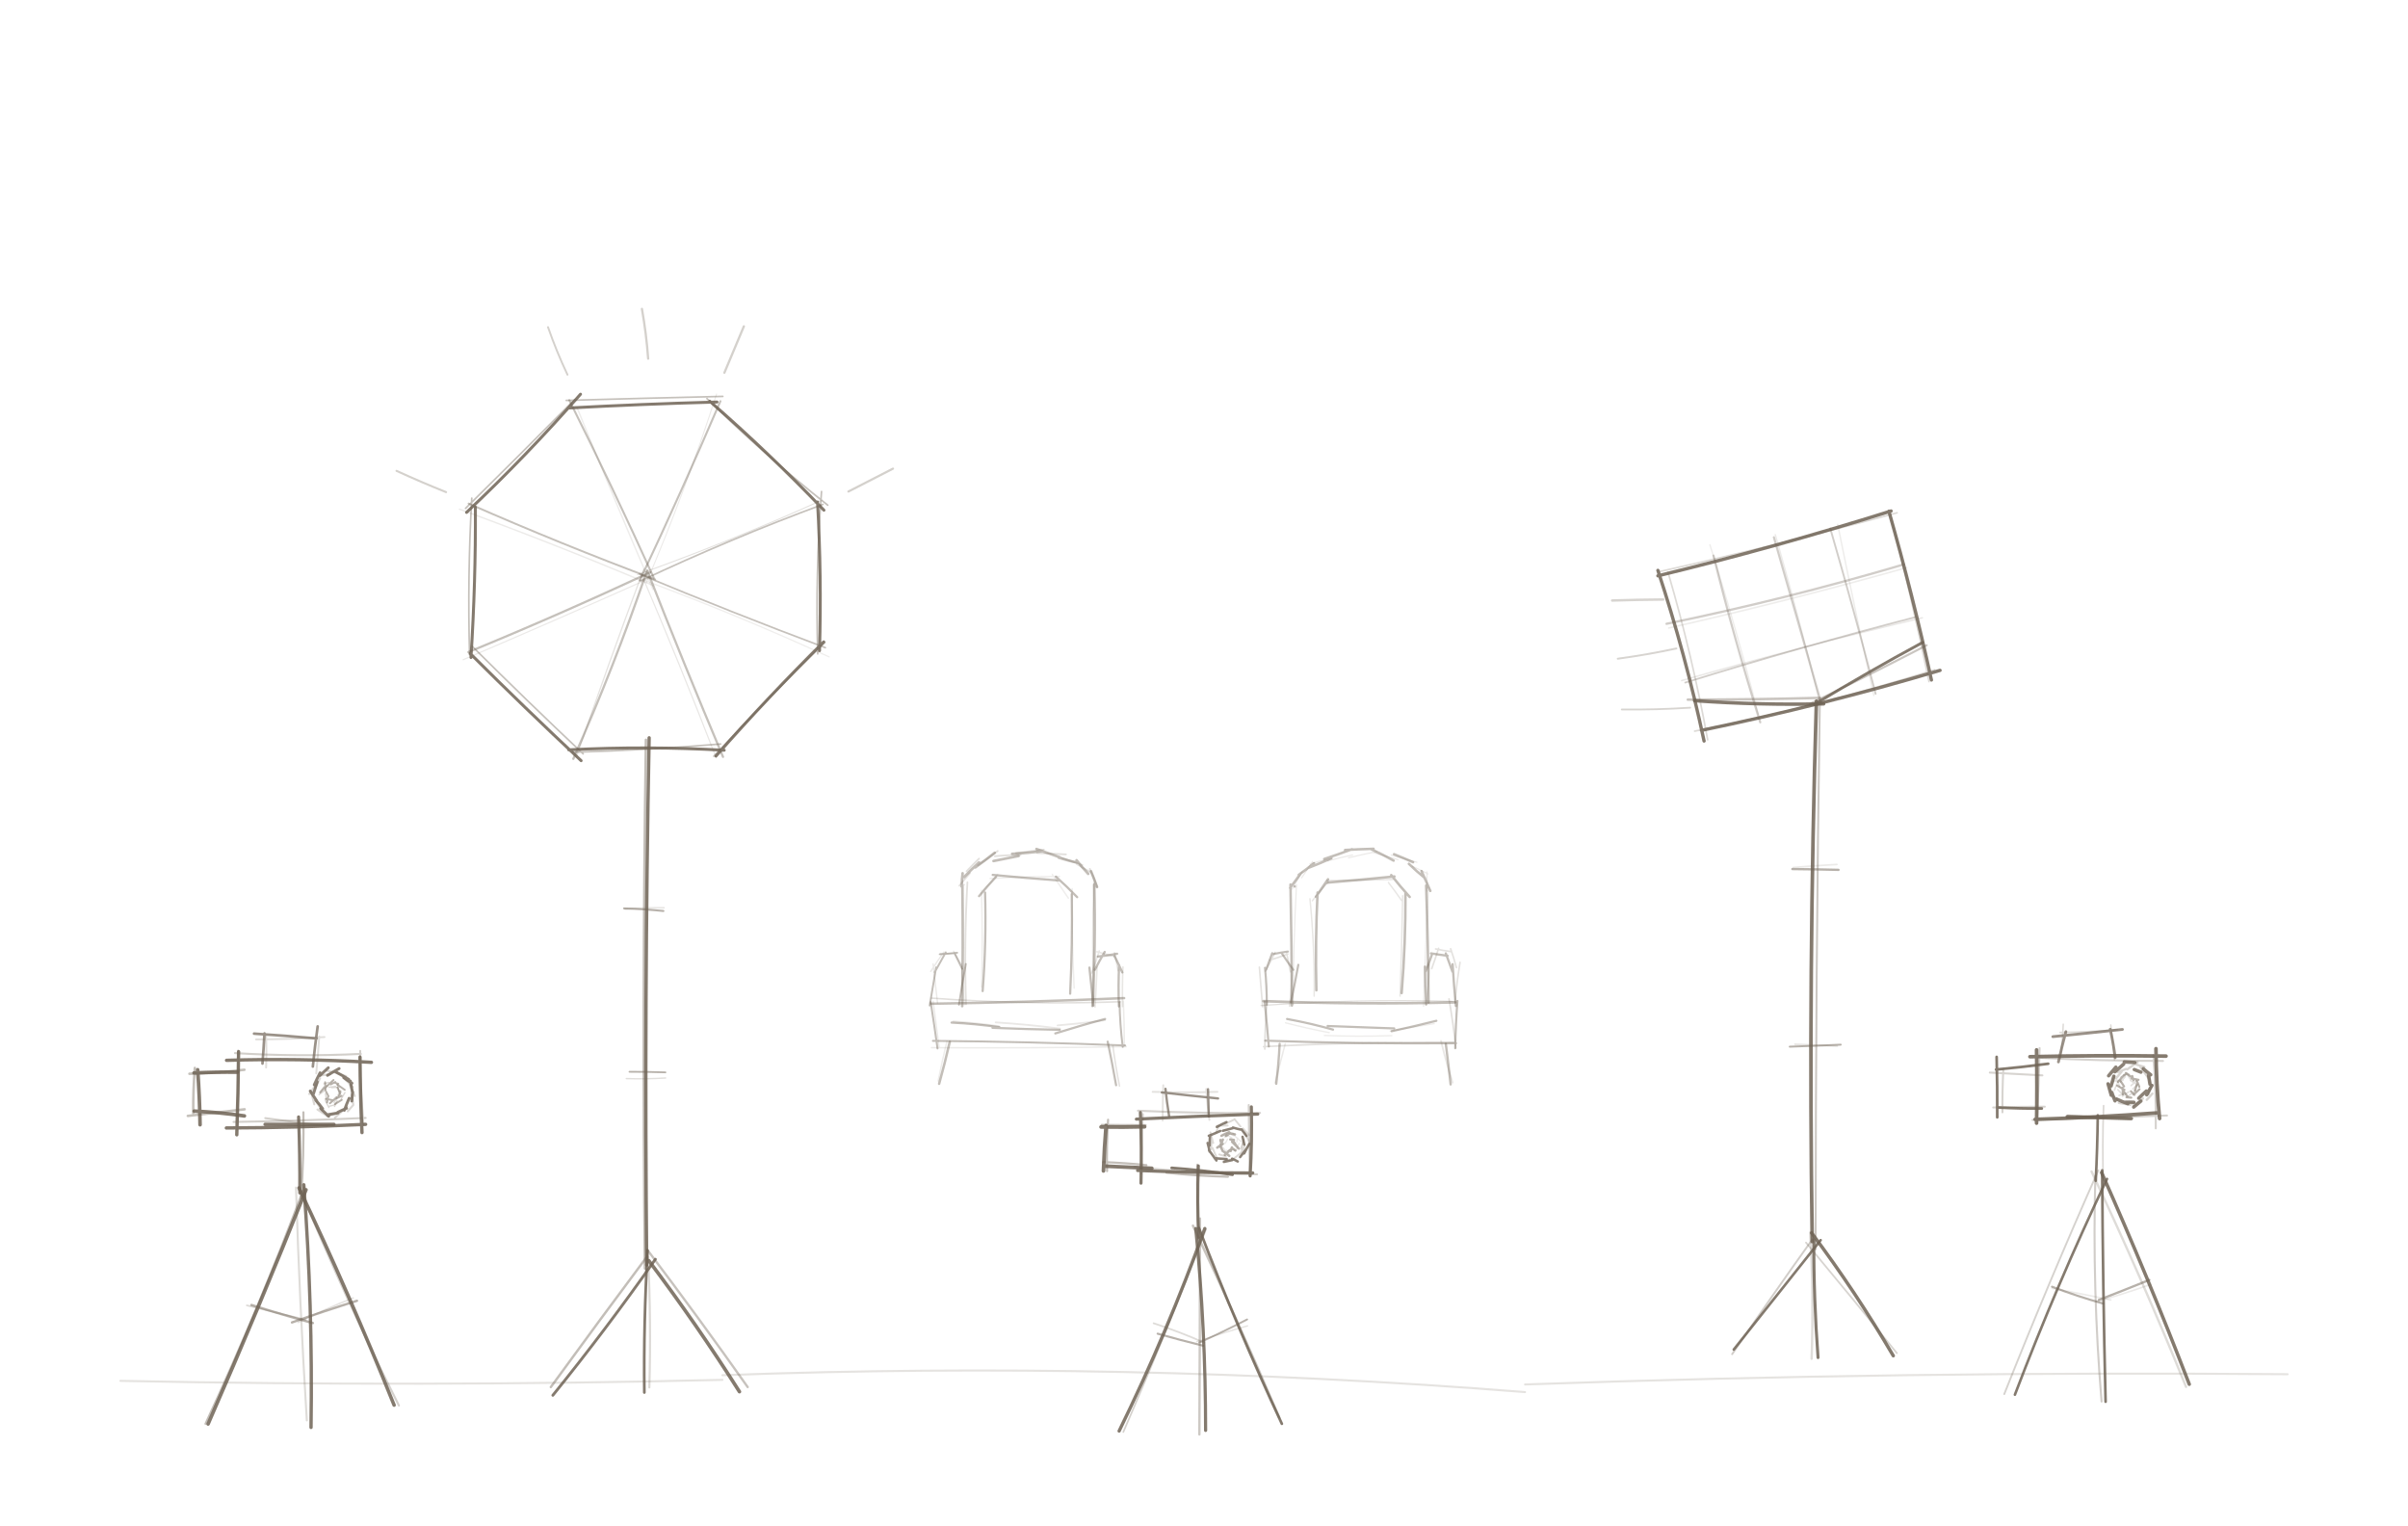
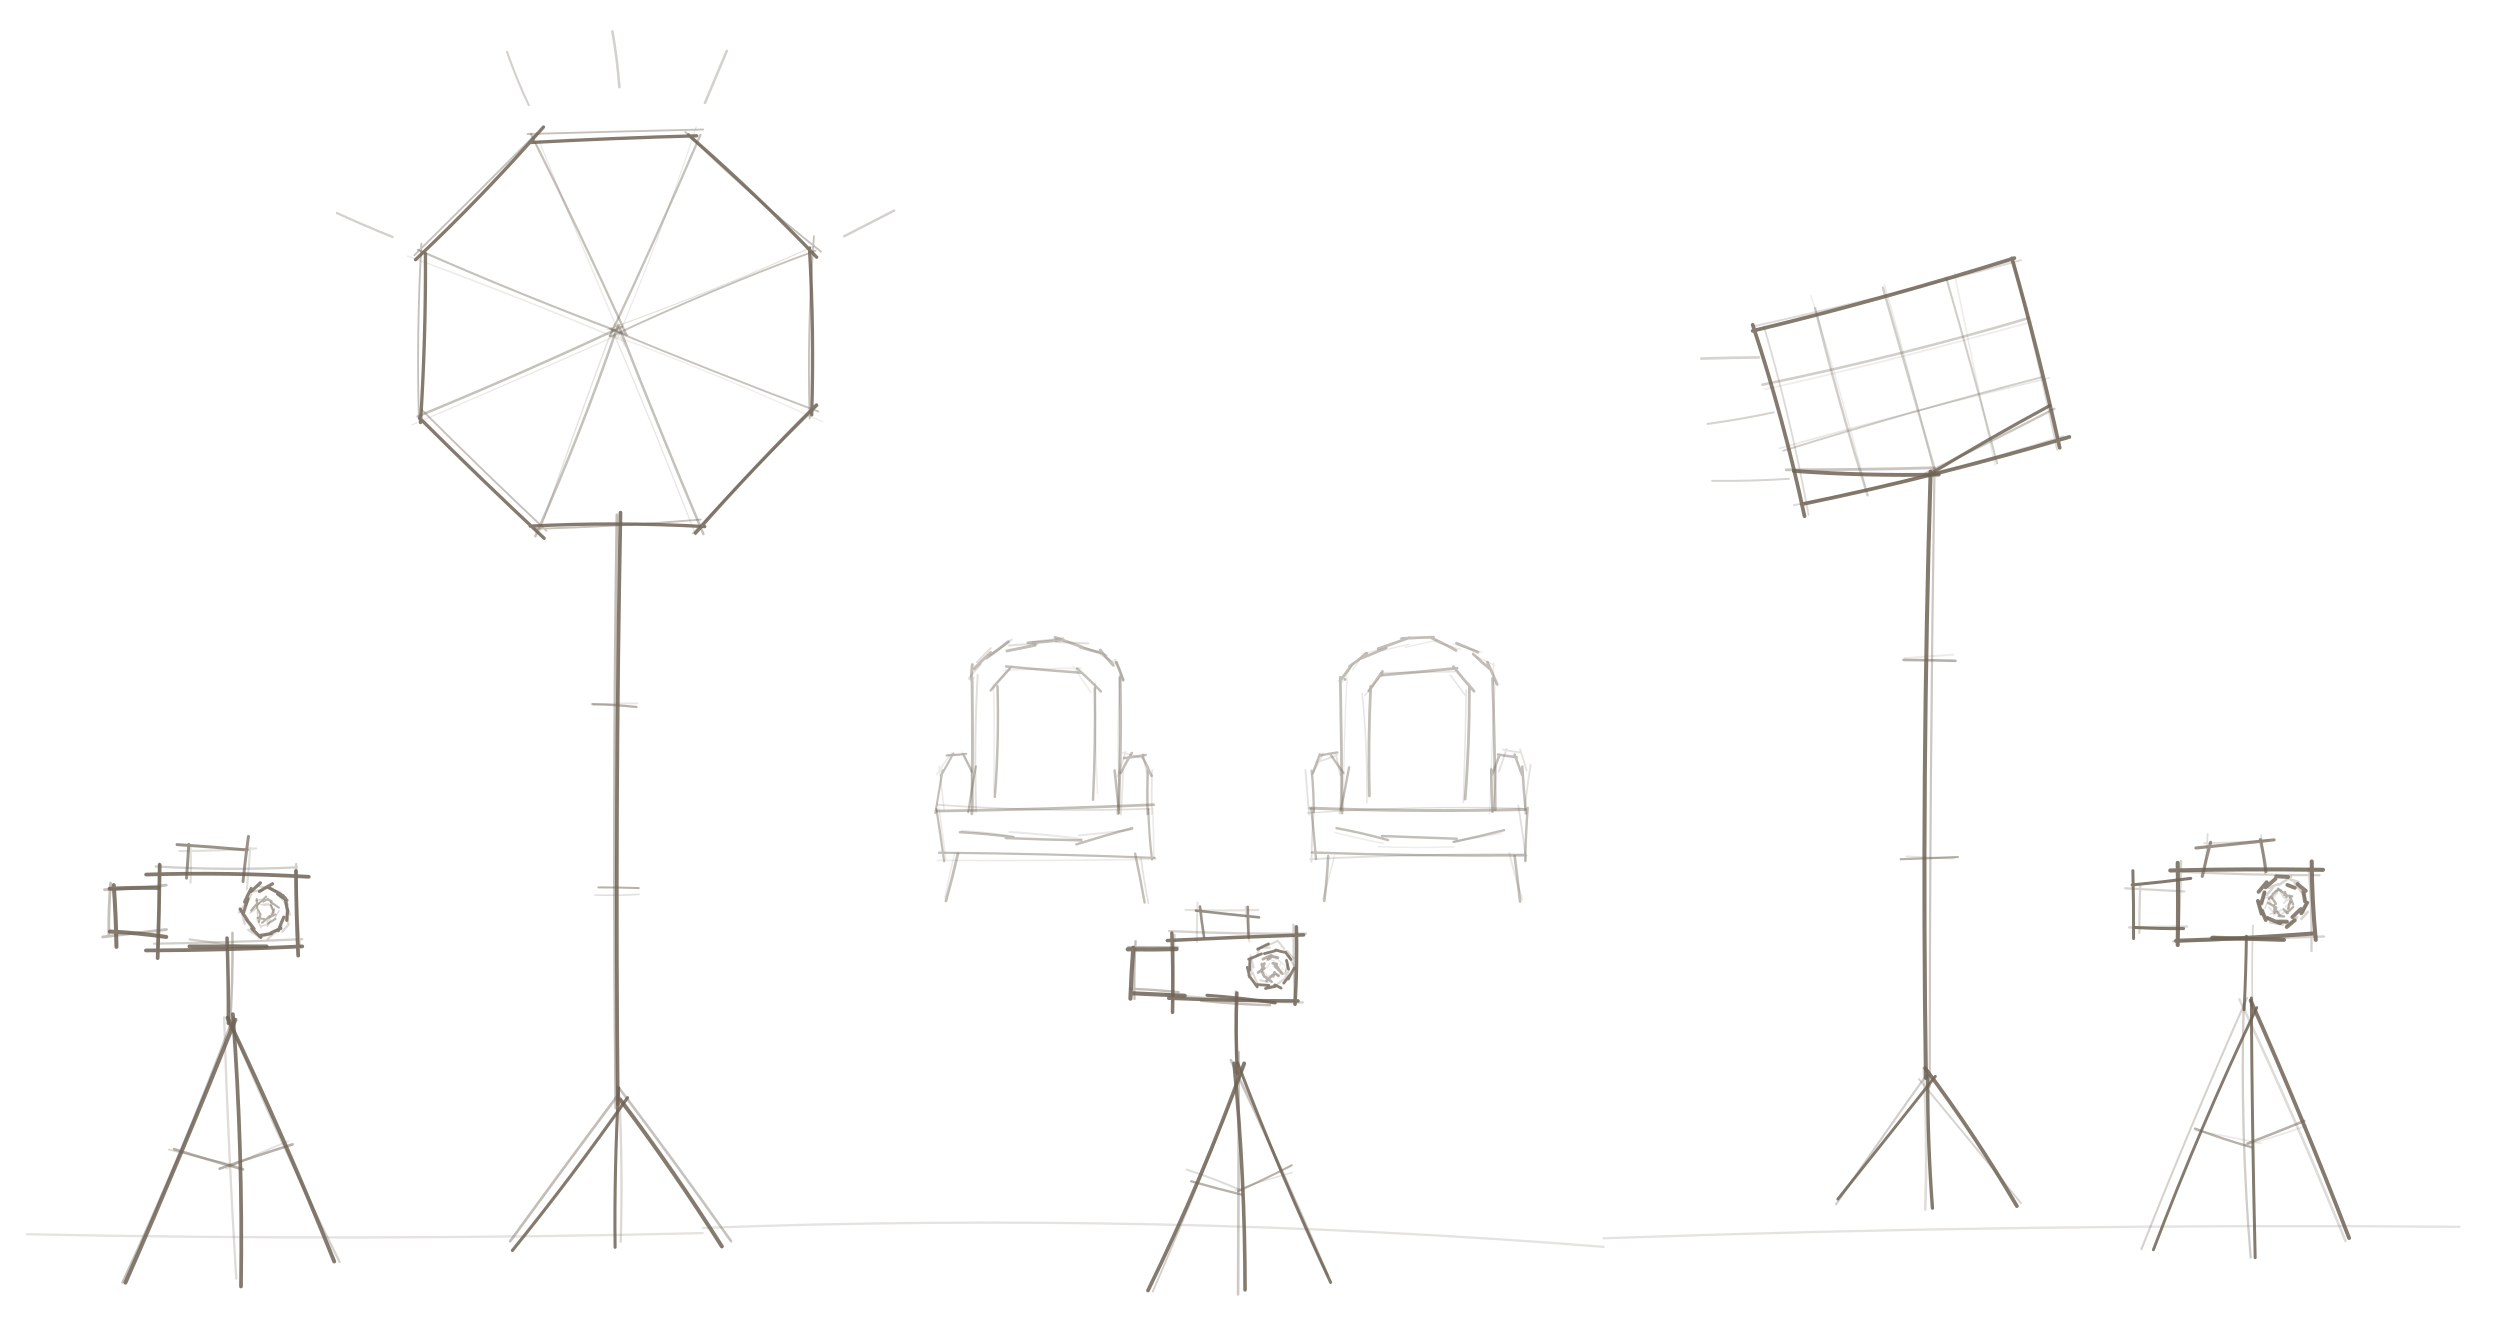
- <svg xmlns="http://www.w3.org/2000/svg" viewBox="0 0 1200 760" width="1200" height="760" role="img" aria-label="Pencil sketch of a documentary set-up in a living room: a lantern softbox, a panel light, three cameras on tripods and two armchairs">
+ <svg xmlns="http://www.w3.org/2000/svg" viewBox="48 140 1110 596" width="1110" height="596" role="img" aria-label="Pencil sketch of a documentary set-up in a living room: a lantern softbox, a panel light, three cameras on tripods and two armchairs">
  <g fill="none" stroke="#6f6355" stroke-linecap="round" stroke-linejoin="round">
    <path d="M479.5 501.3Q480.0 471.3 479.6 441.4M479.2 441.7Q479.2 441.7 479.2 441.7M479.3 441.3Q479.3 438.2 479.7 435.1M480.4 437.0Q484.0 433.3 487.9 429.7M486.0 432.2Q490.9 428.7 495.7 424.9M495.1 429.0Q501.3 427.7 507.6 426.5M504.4 425.4Q511.8 425.1 519.2 424.1M516.5 423.0Q522.4 425.1 528.3 427.2M527.6 427.3Q532.4 428.9 537.4 429.9M536.5 428.6Q539.3 432.2 542.3 435.4M543.7 434.1Q545.3 438.0 546.7 442.0M545.3 440.8Q546.1 471.0 544.4 501.2" stroke-width="1.29" opacity="0.42" />
    <path d="M481.4 500.4Q480.4 470.0 482.1 439.6M480.4 440.8Q480.4 440.8 480.4 440.8M478.1 441.3Q480.6 438.1 483.4 435.0M481.7 434.1Q484.7 430.9 487.9 427.8M487.3 431.1Q492.3 427.8 497.2 424.0M495.8 426.6Q502.1 426.0 508.6 426.0M506.4 425.0Q513.3 424.2 520.2 423.3M516.8 425.0Q523.9 425.4 531.2 425.7M529.2 427.4Q534.3 429.3 539.4 431.0M536.6 430.5Q540.1 432.7 543.7 434.7M543.1 432.9Q545.1 437.2 546.7 441.7M545.2 439.9Q544.1 469.4 545.2 498.9" stroke-width="0.89" opacity="0.20" />
    <path d="M489.7 493.8Q491.6 469.3 490.9 444.7M487.9 446.5Q492.0 441.6 496.4 436.8M494.7 435.9Q511.2 437.5 527.7 438.7M526.2 436.8Q531.7 441.7 536.8 447.0M534.1 445.5Q534.5 470.3 533.3 495.1" stroke-width="1.11" opacity="0.42" />
    <path d="M489.2 491.8Q489.8 467.7 489.1 443.6M488.7 444.9Q493.0 440.4 497.2 435.7M493.4 437.7Q510.7 436.7 528.0 436.7M524.4 435.7Q528.4 441.6 532.4 447.5M534.3 442.8Q534.0 467.6 535.3 492.3" stroke-width="0.74" opacity="0.11" />
    <path d="M463.3 501.0Q464.9 491.5 466.5 482.0M465.8 484.4Q468.6 479.5 471.3 474.5M468.5 475.4Q472.8 475.2 477.0 474.7M475.6 474.8Q477.5 478.7 479.5 482.7M481.3 480.3Q479.4 490.5 477.9 500.6" stroke-width="0.95" opacity="0.42" />
    <path d="M467.2 499.7Q466.1 490.0 465.0 480.3M463.8 484.0Q467.0 479.0 470.4 474.3M467.9 475.5Q471.8 475.1 475.7 475.0M475.2 473.9Q477.4 477.8 479.7 481.6M479.2 480.3Q479.5 490.4 480.6 500.6" stroke-width="0.68" opacity="0.14" />
    <path d="M557.6 501.4Q557.2 491.1 557.7 480.8M559.3 484.5Q557.3 480.1 555.2 475.9M556.7 475.2Q551.9 476.1 547.1 476.6M550.5 474.3Q547.9 478.7 545.6 483.2M542.9 482.1Q543.9 491.5 544.9 501.0" stroke-width="1.13" opacity="0.42" />
    <path d="M559.4 501.5Q559.2 491.7 559.6 481.8M557.2 483.6Q556.3 479.1 555.4 474.7M555.7 476.7Q551.1 475.5 546.6 474.2M547.8 473.8Q546.0 479.4 544.1 484.8M546.7 481.9Q546.3 491.8 545.7 501.7" stroke-width="0.80" opacity="0.16" />
    <path d="M464.1 500.1Q512.2 499.4 560.2 497.3" stroke-width="1.22" opacity="0.42" />
    <path d="M464.2 497.3Q511.3 500.8 558.4 499.1" stroke-width="0.77" opacity="0.21" />
    <path d="M463.8 499.3Q465.6 510.8 467.2 522.4M464.9 518.6Q512.8 519.0 560.7 520.9M559.5 521.6Q558.1 510.5 557.9 499.4" stroke-width="0.98" opacity="0.42" />
    <path d="M465.0 498.9Q466.5 510.4 468.0 521.9M464.2 522.0Q512.7 522.3 561.2 521.5M560.3 521.0Q560.3 509.9 559.8 498.8" stroke-width="0.73" opacity="0.13" />
    <path d="M474.2 509.5Q486.2 510.1 498.1 511.8M494.6 512.1Q511.4 512.8 528.1 513.1M525.9 514.9Q538.3 511.0 550.7 507.7" stroke-width="1.09" opacity="0.42" />
    <path d="M475.0 508.9Q486.5 509.7 497.8 511.3M496.2 509.4Q512.2 510.4 528.3 512.5M527.0 510.9Q538.9 509.9 550.7 508.3" stroke-width="0.89" opacity="0.15" />
    <path d="M473.3 519.1Q470.9 529.6 468.0 540.0" stroke-width="1.23" opacity="0.42" />
    <path d="M471.9 518.7Q469.5 528.6 467.5 538.6" stroke-width="0.70" opacity="0.12" />
    <path d="M552.0 519.0Q554.3 529.8 556.2 540.7" stroke-width="1.08" opacity="0.42" />
    <path d="M554.6 521.1Q555.9 531.1 557.9 541.1" stroke-width="0.76" opacity="0.19" />
    <path d="M643.8 501.0Q643.7 470.8 643.1 440.7M645.2 441.7Q645.2 441.7 645.2 441.7M642.9 442.4Q645.7 438.7 648.3 435.0M647.2 435.9Q651.1 433.1 654.8 430.1M652.3 432.3Q658.0 430.1 663.5 427.6M659.9 428.0Q666.9 425.7 673.8 423.1M670.3 423.5Q677.4 423.1 684.5 422.9M683.3 423.1Q689.0 425.7 694.5 428.8M694.7 425.6Q699.5 427.5 704.2 429.6M702.1 430.4Q705.9 434.1 710.1 437.5M708.4 434.0Q710.6 439.0 712.8 443.9M710.7 441.2Q711.7 470.3 711.9 499.5" stroke-width="1.24" opacity="0.42" />
    <path d="M644.5 500.5Q644.5 470.6 646.1 440.8M646.0 442.1Q646.0 442.1 646.0 442.1M643.9 443.0Q646.5 438.7 649.0 434.3M648.6 437.4Q651.5 433.4 654.1 429.2M652.8 430.4Q658.1 428.8 663.6 427.7M661.6 429.0Q667.7 427.3 674.0 426.0M672.0 427.4Q679.0 425.7 686.1 424.3M683.6 424.6Q690.1 426.4 696.7 428.3M693.3 426.0Q699.7 427.9 706.1 429.6M703.8 431.6Q707.8 433.4 711.6 435.4M711.1 434.4Q711.2 439.2 711.2 444.0M711.9 442.1Q710.3 471.7 709.4 501.4" stroke-width="0.58" opacity="0.14" />
    <path d="M656.0 493.4Q655.4 469.1 656.6 444.7M655.8 446.8Q658.8 442.5 661.8 438.1M661.0 439.8Q677.9 438.4 694.9 436.7M693.3 436.0Q697.7 441.6 702.5 446.9M700.4 445.3Q700.5 470.1 698.5 494.8" stroke-width="1.25" opacity="0.42" />
    <path d="M654.9 496.3Q655.2 472.0 652.8 447.8M654.0 448.8Q657.8 443.8 662.2 439.2M661.2 438.7Q677.6 438.6 694.0 438.2M691.9 439.7Q695.3 444.1 698.5 448.7M699.0 446.3Q698.6 471.3 697.7 496.3" stroke-width="0.72" opacity="0.16" />
    <path d="M631.3 500.5Q631.3 491.3 630.4 482.2M630.9 483.2Q632.4 479.1 634.0 474.9M634.3 475.4Q638.1 474.6 641.8 474.1M638.7 474.9Q641.5 479.1 644.5 483.2M647.0 480.7Q645.3 490.1 643.3 499.4" stroke-width="1.05" opacity="0.42" />
    <path d="M629.2 501.6Q628.4 491.7 627.6 481.9M630.6 483.9Q633.1 479.3 635.4 474.5M632.8 478.4Q637.3 477.0 641.8 475.3M641.2 475.0Q642.1 479.6 643.1 484.2M643.9 483.5Q643.6 492.4 642.7 501.3" stroke-width="0.80" opacity="0.19" />
    <path d="M725.5 501.2Q724.5 490.8 723.9 480.4M723.8 484.1Q722.1 479.6 720.5 475.0M721.4 476.2Q717.3 475.7 713.1 475.0M713.7 475.3Q712.2 479.7 710.5 483.9M710.1 481.6Q710.2 491.0 710.7 500.5" stroke-width="1.13" opacity="0.42" />
    <path d="M725.0 499.5Q726.0 489.5 727.6 479.5M725.8 482.1Q724.5 477.3 722.9 472.7M722.9 474.1Q719.2 473.6 715.4 472.8M716.9 472.5Q715.3 477.6 713.5 482.6M712.3 480.6Q712.0 489.6 711.0 498.6" stroke-width="0.81" opacity="0.19" />
    <path d="M629.6 498.8Q677.4 500.6 725.2 499.4" stroke-width="1.32" opacity="0.42" />
    <path d="M628.4 501.0Q676.1 497.6 723.8 498.9" stroke-width="0.59" opacity="0.21" />
    <path d="M630.2 499.0Q631.4 510.2 632.3 521.4M630.5 518.5Q678.1 520.2 725.6 519.8M725.2 522.3Q725.4 510.5 726.3 498.7" stroke-width="1.06" opacity="0.42" />
    <path d="M631.4 499.2Q630.4 510.9 630.3 522.7M629.7 521.5Q677.0 519.1 724.4 519.3M725.5 522.1Q724.2 509.9 722.1 497.7" stroke-width="0.82" opacity="0.20" />
    <path d="M641.4 507.7Q652.9 509.8 664.3 513.0M661.6 511.2Q678.2 511.8 694.8 512.4M693.5 513.8Q704.6 511.4 715.8 508.6" stroke-width="1.08" opacity="0.42" />
    <path d="M640.6 509.6Q651.4 512.4 662.4 514.5M660.0 515.9Q676.8 516.6 693.6 516.0M692.8 513.7Q703.8 511.9 714.7 510.0" stroke-width="0.67" opacity="0.12" />
    <path d="M637.7 520.1Q637.2 530.1 636.0 540.0" stroke-width="1.15" opacity="0.42" />
    <path d="M640.5 520.0Q637.9 529.8 635.4 539.5" stroke-width="0.74" opacity="0.14" />
    <path d="M720.5 520.1Q721.8 530.2 722.9 540.3" stroke-width="1.17" opacity="0.42" />
    <path d="M718.1 518.6Q720.6 529.0 723.9 539.4" stroke-width="0.88" opacity="0.15" />
    <path d="M326.6 627.4Q302.2 662.2 275.5 695.2" stroke-width="1.41" opacity="0.85" />
    <path d="M322.5 626.0Q298.3 658.4 274.5 691.1" stroke-width="1.20" opacity="0.42" />
    <path d="M322.7 623.1Q320.7 658.5 321.1 693.8" stroke-width="1.37" opacity="0.85" />
    <path d="M323.0 626.4Q324.5 658.9 323.6 691.3" stroke-width="1.05" opacity="0.24" />
    <path d="M323.3 628.1Q347.2 659.8 368.5 693.4" stroke-width="1.77" opacity="0.85" />
    <path d="M322.5 622.6Q348.1 656.4 372.6 691.1" stroke-width="1.16" opacity="0.39" />
    <path d="M322.3 630.3Q321.0 499.0 323.5 367.6" stroke-width="1.65" opacity="0.85" />
    <path d="M321.4 632.0Q320.0 500.3 321.9 368.6" stroke-width="1.25" opacity="0.42" />
    <path d="M313.7 534.0Q322.7 534.0 331.6 534.3" stroke-width="0.89" opacity="0.50" />
    <path d="M312.1 537.4Q321.9 537.7 331.7 537.1" stroke-width="0.68" opacity="0.21" />
    <path d="M311.0 452.6Q320.8 452.9 330.6 453.9" stroke-width="1.00" opacity="0.50" />
    <path d="M311.5 453.0Q321.2 452.2 330.9 452.3" stroke-width="0.84" opacity="0.16" />
    <path d="M410.5 319.8Q382.7 347.3 356.8 376.7M360.9 373.8Q322.1 371.6 283.4 373.6M289.6 379.0Q261.5 352.7 234.3 325.6M234.7 327.6Q237.1 290.1 236.9 252.7M232.5 255.3Q262.3 227.2 289.3 196.4M283.1 203.3Q320.2 201.3 357.3 200.3M353.7 199.9Q383.4 225.8 410.6 254.2M407.4 250.1Q409.5 287.1 408.4 324.2" stroke-width="1.48" opacity="0.85" />
    <path d="M411.1 320.1Q382.7 347.7 355.7 376.8M359.1 370.7Q322.2 373.8 285.3 374.8M290.6 375.6Q262.6 349.2 235.3 322.0M234.0 326.3Q232.9 287.3 235.1 248.2M232.0 253.3Q259.3 226.4 286.3 199.1M282.2 199.5Q321.2 198.4 360.2 197.5M352.3 198.6Q380.9 226.7 412.5 251.7M409.4 244.9Q406.3 285.4 407.5 325.8" stroke-width="0.83" opacity="0.40" />
    <path d="M318.8 286.1Q364.7 305.2 411.3 322.7" stroke-width="0.83" opacity="0.40" />
    <path d="M320.1 288.8Q367.4 306.3 413.2 327.3" stroke-width="0.61" opacity="0.11" />
    <path d="M322.5 284.2Q340.8 330.9 360.3 377.1" stroke-width="1.12" opacity="0.40" />
    <path d="M319.5 285.7Q339.0 331.3 356.9 377.6" stroke-width="0.59" opacity="0.16" />
    <path d="M322.2 285.0Q306.0 332.4 285.7 378.1" stroke-width="1.13" opacity="0.40" />
    <path d="M320.8 283.6Q303.3 330.2 287.2 377.3" stroke-width="0.63" opacity="0.18" />
    <path d="M324.1 285.1Q279.2 306.1 233.4 324.9" stroke-width="1.11" opacity="0.40" />
    <path d="M324.7 287.7Q277.9 308.6 230.8 328.7" stroke-width="0.58" opacity="0.14" />
    <path d="M326.5 288.7Q279.5 271.1 233.5 250.9" stroke-width="0.95" opacity="0.40" />
    <path d="M325.9 291.9Q277.9 271.6 229.0 253.7" stroke-width="0.70" opacity="0.13" />
    <path d="M325.8 287.9Q305.6 243.3 283.7 199.4" stroke-width="1.01" opacity="0.40" />
    <path d="M325.4 293.7Q305.9 248.5 287.5 202.9" stroke-width="0.70" opacity="0.12" />
    <path d="M318.8 289.3Q339.7 244.9 359.0 199.9" stroke-width="1.02" opacity="0.40" />
    <path d="M322.1 290.4Q341.7 244.2 357.1 196.3" stroke-width="0.51" opacity="0.14" />
    <path d="M319.3 289.4Q363.9 268.4 410.1 251.3" stroke-width="0.83" opacity="0.40" />
    <path d="M317.7 286.3Q364.4 269.6 409.6 249.2" stroke-width="0.53" opacity="0.19" />
    <path d="M282.8 186.7Q277.3 175.1 273.1 163.0" stroke-width="0.94" opacity="0.30" />
    <path d="M323.0 178.7Q322.1 166.3 319.9 153.9" stroke-width="1.13" opacity="0.30" />
    <path d="M361.0 185.7Q365.9 174.2 370.7 162.6" stroke-width="1.13" opacity="0.30" />
    <path d="M222.3 245.2Q209.8 240.2 197.6 234.6" stroke-width="1.02" opacity="0.30" />
    <path d="M422.8 244.9Q433.9 239.2 445.0 233.5" stroke-width="1.09" opacity="0.30" />
    <path d="M907.3 617.9Q885.7 645.2 864.0 672.4" stroke-width="1.29" opacity="0.85" />
    <path d="M904.4 615.8Q883.5 645.0 863.2 674.7" stroke-width="0.95" opacity="0.32" />
    <path d="M903.9 617.7Q903.8 647.0 906.0 676.4" stroke-width="1.51" opacity="0.85" />
    <path d="M902.1 614.1Q903.9 645.5 902.8 677.0" stroke-width="1.17" opacity="0.22" />
    <path d="M902.8 614.3Q924.8 643.7 943.5 675.5" stroke-width="1.69" opacity="0.85" />
    <path d="M900.0 619.1Q922.8 646.5 945.3 674.2" stroke-width="0.86" opacity="0.28" />
    <path d="M903.1 618.6Q901.1 484.0 905.2 349.4" stroke-width="1.81" opacity="0.85" />
    <path d="M904.8 622.5Q904.8 485.7 906.9 348.9" stroke-width="0.98" opacity="0.36" />
    <path d="M891.9 521.5Q904.6 521.1 917.3 520.5" stroke-width="0.96" opacity="0.50" />
    <path d="M894.5 520.3Q905.1 520.7 915.6 521.2" stroke-width="0.87" opacity="0.17" />
    <path d="M893.2 433.0Q904.7 433.1 916.2 433.4" stroke-width="1.16" opacity="0.50" />
    <path d="M893.7 432.2Q904.6 431.3 915.4 430.7" stroke-width="0.83" opacity="0.13" />
    <path d="M908.8 350.7Q876.7 351.4 844.5 349.1" stroke-width="1.72" opacity="0.85" />
    <path d="M906.9 347.7Q874.0 348.6 841.1 348.6" stroke-width="1.26" opacity="0.37" />
    <path d="M904.3 350.9Q930.9 334.8 958.1 320.1" stroke-width="1.42" opacity="0.85" />
    <path d="M901.9 350.7Q931.2 336.5 960.1 321.5" stroke-width="1.06" opacity="0.37" />
    <path d="M826.2 286.9Q884.8 272.7 942.4 254.6M941.3 254.7Q953.2 296.4 962.5 338.8M966.8 334.0Q908.0 351.5 847.9 363.9M849.2 369.2Q840.0 326.1 826.2 284.2" stroke-width="1.66" opacity="0.85" />
    <path d="M826.9 284.8Q886.5 271.5 945.4 255.5M942.2 257.0Q952.7 298.1 961.3 339.6M964.1 333.7Q905.1 352.3 844.5 364.3M851.0 368.6Q843.3 326.3 831.2 285.0" stroke-width="0.82" opacity="0.24" />
    <path d="M853.9 276.8Q864.3 318.7 877.2 359.9" stroke-width="1.08" opacity="0.32" />
    <path d="M852.1 271.4Q865.3 313.3 876.2 355.8" stroke-width="0.68" opacity="0.12" />
    <path d="M884.0 267.7Q895.9 309.1 907.6 350.5" stroke-width="1.07" opacity="0.32" />
    <path d="M884.7 266.4Q896.6 308.1 906.9 350.1" stroke-width="0.72" opacity="0.13" />
    <path d="M912.1 263.3Q924.0 304.3 934.7 345.7" stroke-width="0.92" opacity="0.32" />
    <path d="M915.8 261.3Q924.4 304.0 933.8 346.5" stroke-width="0.72" opacity="0.12" />
    <path d="M830.5 310.8Q890.3 298.5 948.8 281.2" stroke-width="1.14" opacity="0.32" />
    <path d="M831.6 312.9Q891.3 299.4 950.2 282.8" stroke-width="0.78" opacity="0.12" />
    <path d="M839.8 340.1Q897.0 322.4 954.8 307.4" stroke-width="0.86" opacity="0.32" />
    <path d="M838.0 339.1Q897.7 322.1 958.0 307.8" stroke-width="0.73" opacity="0.15" />
    <path d="M828.9 298.7Q816.1 298.8 803.4 299.2" stroke-width="1.21" opacity="0.28" />
    <path d="M835.4 323.1Q820.9 326.2 806.2 328.2" stroke-width="0.95" opacity="0.28" />
    <path d="M842.3 352.6Q825.2 353.7 808.2 353.5" stroke-width="0.89" opacity="0.28" />
    <path d="M152.5 592.8Q129.1 651.5 103.7 709.5" stroke-width="1.77" opacity="0.85" />
    <path d="M151.6 591.6Q129.3 651.4 102.4 709.4" stroke-width="1.04" opacity="0.42" />
    <path d="M151.4 590.3Q155.9 650.6 155.0 711.2" stroke-width="1.66" opacity="0.85" />
    <path d="M147.5 591.7Q149.3 649.7 152.9 707.7" stroke-width="1.02" opacity="0.23" />
    <path d="M149.0 591.9Q174.4 645.3 196.4 700.1" stroke-width="1.74" opacity="0.85" />
    <path d="M149.1 591.3Q171.8 646.8 198.8 700.3" stroke-width="1.04" opacity="0.29" />
    <path d="M125.3 650.2Q140.5 655.0 155.9 659.2" stroke-width="1.19" opacity="0.50" />
    <path d="M123.0 650.4Q137.6 654.1 152.3 657.5" stroke-width="0.85" opacity="0.24" />
    <path d="M177.9 648.1Q161.6 653.2 145.5 658.9" stroke-width="1.17" opacity="0.50" />
    <path d="M176.0 646.7Q162.0 652.2 148.5 658.9" stroke-width="0.76" opacity="0.19" />
    <path d="M149.4 594.4Q149.5 575.4 148.8 556.5" stroke-width="1.57" opacity="0.85" />
    <path d="M150.0 597.2Q151.5 575.7 151.2 554.2" stroke-width="1.10" opacity="0.42" />
    <path d="M132.1 560.2Q149.2 560.2 166.4 560.2" stroke-width="1.70" opacity="0.85" />
    <path d="M132.2 557.1Q147.6 559.3 163.1 561.0" stroke-width="1.00" opacity="0.30" />
    <path d="M118.0 565.4Q118.7 544.7 118.9 524.0M112.9 528.3Q149.0 527.2 185.1 529.3M179.4 526.7Q179.5 545.5 180.4 564.3M182.2 560.2Q147.5 561.9 112.8 562.0" stroke-width="1.67" opacity="0.85" />
    <path d="M118.2 562.8Q118.8 543.1 118.7 523.4M117.1 524.7Q148.5 526.6 179.8 525.1M179.5 523.6Q179.6 542.0 181.1 560.4M182.2 557.0Q149.3 558.5 116.4 559.0" stroke-width="1.01" opacity="0.31" />
    <path d="M175.7 544.0Q175.5 546.3 175.3 548.6M174.0 547.2Q172.7 550.1 171.6 553.2M172.7 552.2Q170.5 553.1 168.3 554.2M168.5 554.5Q165.8 554.9 163.1 555.4M163.8 556.2Q161.8 554.2 159.8 552.3M160.8 552.4Q159.2 550.2 157.3 548.1M157.9 548.6Q156.3 546.1 154.6 543.6M156.2 545.0Q157.2 542.0 158.1 539.0M156.6 540.5Q158.0 537.4 159.5 534.5M159.4 535.9Q161.5 533.9 163.6 532.0M163.2 535.8Q166.1 534.0 169.0 532.4M167.2 534.0Q170.5 535.8 173.8 537.8M171.3 536.9Q173.3 538.4 175.4 539.7M174.6 538.6Q175.2 541.7 175.7 544.7" stroke-width="1.43" opacity="0.80" />
    <path d="M175.4 545.3Q175.8 547.7 176.0 550.1M176.1 550.5Q174.7 552.1 173.3 553.7M173.0 551.3Q170.0 554.2 166.9 556.9M168.6 554.6Q165.7 555.4 162.9 556.2M163.4 556.2Q160.8 554.6 158.2 552.8M160.6 553.6Q159.1 551.2 157.6 548.9M156.6 550.2Q156.0 547.5 155.2 544.9M154.1 545.1Q155.8 542.6 157.7 540.2M157.2 541.8Q158.4 539.6 159.5 537.2M159.4 535.9Q161.9 535.5 164.5 535.2M162.7 533.4Q165.8 534.2 168.8 534.8M167.8 534.7Q170.1 535.4 172.5 536.2M171.1 537.0Q173.5 539.2 175.8 541.6M174.2 540.3Q175.6 543.2 176.8 546.1" stroke-width="1.04" opacity="0.25" />
    <path d="M169.7 544.0Q169.3 545.2 168.8 546.5M170.2 546.0Q168.9 546.7 167.5 547.4M170.3 548.0Q168.6 549.0 166.9 550.1M167.7 546.7Q166.1 548.3 164.4 549.7M165.9 548.2Q164.2 547.9 162.4 547.5M163.0 549.3Q163.2 547.8 163.5 546.3M163.7 546.2Q163.1 545.1 162.5 543.9M159.5 544.3Q160.6 543.0 161.7 541.6M162.2 543.1Q162.2 541.2 162.0 539.2M162.1 541.9Q164.1 540.0 166.2 538.1M164.8 540.3Q166.0 539.7 167.1 539.1M166.6 539.4Q167.6 539.7 168.6 540.0M168.1 540.4Q169.9 541.7 171.8 543.0M168.2 541.9Q168.8 543.4 169.5 544.9" stroke-width="0.95" opacity="0.50" />
    <path d="M171.9 544.4Q171.0 545.9 170.1 547.4M168.6 545.8Q167.6 547.6 166.5 549.3M168.0 548.4Q167.4 549.9 166.7 551.3M167.3 550.4Q165.6 550.8 164.0 551.2M163.9 551.8Q162.9 550.0 162.1 548.1M162.2 548.6Q162.3 548.1 162.5 547.6M162.6 547.5Q162.4 546.2 162.2 544.9M159.0 545.4Q160.4 544.4 161.9 543.3M159.8 544.6Q161.5 542.7 163.2 540.9M161.4 540.0Q162.6 539.7 163.8 539.3M163.9 541.7Q165.5 541.5 167.2 541.3M165.2 541.9Q167.1 541.8 168.9 541.7M168.1 540.3Q168.7 542.8 169.4 545.2M169.8 543.3Q169.1 544.5 168.4 545.7" stroke-width="0.67" opacity="0.25" />
    <path d="M118.3 534.2Q107.5 534.1 96.7 534.6M98.5 533.0Q99.5 546.7 99.7 560.4M96.8 553.6Q109.3 554.2 121.8 556.0" stroke-width="1.80" opacity="0.85" />
    <path d="M121.8 533.0Q108.1 534.6 94.4 535.0M97.1 532.1Q96.2 543.4 96.3 554.6M93.6 556.0Q107.7 554.4 121.9 552.7" stroke-width="1.26" opacity="0.40" />
    <path d="M130.8 529.9Q131.4 522.4 131.8 514.9M126.6 515.0Q142.2 516.0 157.8 517.4M158.3 511.4Q156.9 521.4 155.9 531.4" stroke-width="1.32" opacity="0.70" />
    <path d="M132.6 531.9Q132.9 524.2 132.6 516.5M127.6 517.9Q144.7 517.8 161.7 516.7M159.1 516.4Q158.5 525.6 157.6 534.8" stroke-width="0.95" opacity="0.21" />
    <path d="M600.4 612.1Q581.8 663.7 557.7 713.0" stroke-width="1.64" opacity="0.85" />
    <path d="M601.0 612.5Q581.5 663.4 559.8 713.5" stroke-width="0.82" opacity="0.30" />
    <path d="M595.9 612.1Q600.8 662.3 600.8 712.7" stroke-width="1.59" opacity="0.85" />
    <path d="M598.0 607.1Q598.0 660.9 597.7 714.7" stroke-width="1.17" opacity="0.35" />
    <path d="M597.5 611.9Q616.4 661.4 638.8 709.4" stroke-width="1.33" opacity="0.85" />
    <path d="M594.5 610.7Q616.9 658.1 637.5 706.3" stroke-width="1.21" opacity="0.38" />
    <path d="M576.9 664.5Q588.2 667.7 599.6 670.5" stroke-width="1.04" opacity="0.50" />
    <path d="M574.9 659.3Q587.7 663.5 600.2 669.0" stroke-width="0.88" opacity="0.23" />
    <path d="M621.5 657.4Q609.7 663.5 597.7 668.9" stroke-width="0.93" opacity="0.50" />
    <path d="M621.7 660.6Q608.9 664.2 596.4 668.5" stroke-width="0.69" opacity="0.18" />
    <path d="M597.4 616.5Q596.5 598.7 597.2 580.9" stroke-width="1.50" opacity="0.85" />
    <path d="M597.2 617.5Q596.3 598.9 596.7 580.3" stroke-width="1.08" opacity="0.39" />
    <path d="M583.9 581.9Q599.1 583.0 614.2 585.3" stroke-width="1.39" opacity="0.85" />
    <path d="M581.3 584.3Q596.6 585.9 611.9 586.3" stroke-width="1.09" opacity="0.42" />
    <path d="M568.6 589.5Q569.0 571.9 568.3 554.3M566.3 557.6Q596.5 556.1 626.8 555.1M623.6 551.5Q624.0 568.7 623.0 585.9M624.3 584.4Q595.6 584.4 566.9 583.2" stroke-width="1.56" opacity="0.85" />
    <path d="M568.7 584.8Q568.8 569.9 569.5 555.1M567.1 553.4Q597.5 554.8 627.9 554.5M622.3 550.6Q622.4 568.1 622.8 585.7M626.4 585.1Q595.9 584.7 565.4 581.4" stroke-width="1.03" opacity="0.29" />
    <path d="M622.6 569.9Q621.2 572.3 620.0 574.7M621.1 572.4Q619.5 574.4 618.0 576.5M616.8 578.7Q615.4 577.9 614.0 577.3M614.1 578.0Q612.0 578.5 609.9 578.9M611.3 577.5Q608.3 577.3 605.3 577.1M606.2 578.2Q604.4 575.6 602.5 573.1M602.8 573.8Q602.4 571.6 601.8 569.5M602.8 570.8Q602.8 568.3 603.0 565.8M602.4 565.9Q605.3 564.8 608.1 563.5M606.4 561.5Q608.7 560.2 611.2 559.1M609.4 563.4Q611.9 562.7 614.4 562.1M614.4 561.8Q616.3 562.4 618.3 562.8M618.7 562.7Q619.9 564.4 621.2 566.0M619.2 566.4Q619.7 568.4 620.1 570.3" stroke-width="1.24" opacity="0.80" />
    <path d="M619.9 567.8Q619.3 570.1 618.6 572.5M620.3 570.9Q619.3 572.7 618.4 574.5M618.7 574.1Q616.4 576.1 614.0 577.9M614.9 577.6Q612.6 577.9 610.4 578.0M610.9 576.1Q609.2 575.7 607.6 575.2M606.3 576.6Q605.2 574.4 604.3 572.0M603.6 572.7Q603.6 570.1 603.9 567.5M604.6 569.5Q603.9 566.9 603.2 564.2M606.0 564.2Q606.5 562.9 607.1 561.8M606.4 560.9Q609.2 560.9 611.8 560.8M610.4 560.0Q612.5 559.0 614.7 558.0M615.2 557.6Q616.7 559.4 618.2 561.3M619.4 562.2Q620.9 563.8 622.4 565.5M620.2 564.2Q621.3 566.6 622.6 568.9" stroke-width="0.92" opacity="0.24" />
    <path d="M614.0 568.9Q615.7 570.6 617.4 572.3M614.3 572.3Q615.0 572.7 615.6 573.2M613.9 571.7Q613.6 572.6 613.3 573.5M612.9 573.1Q611.7 574.2 610.4 575.4M612.6 575.9Q611.3 574.9 610.0 573.9M609.4 573.6Q608.7 572.3 608.1 570.9M606.6 571.8Q608.0 570.8 609.3 569.9M608.2 570.6Q608.8 569.2 609.4 567.8M608.4 568.9Q608.3 568.4 608.2 568.0M608.7 565.9Q610.6 564.9 612.5 564.1M611.0 566.0Q612.0 565.3 613.0 564.5M611.9 564.4Q613.6 564.8 615.4 565.2M613.1 567.7Q614.0 567.8 614.9 568.0M614.5 568.4Q615.4 569.8 616.3 571.1" stroke-width="1.22" opacity="0.50" />
    <path d="M619.5 568.2Q619.0 570.0 618.6 571.8M617.5 569.7Q616.6 571.8 615.7 573.8M616.6 572.4Q615.9 572.9 615.1 573.4M615.1 572.8Q613.8 572.8 612.5 572.7M612.2 573.4Q611.7 573.3 611.3 573.1M611.0 573.7Q609.6 571.8 608.2 570.1M607.9 571.6Q609.5 570.2 611.2 568.8M610.6 569.7Q611.2 568.7 611.7 567.6M610.3 566.6Q610.9 565.7 611.4 564.8M611.4 565.6Q612.7 566.3 613.9 566.9M611.9 564.5Q613.3 565.2 614.7 565.9M614.4 564.7Q615.0 565.5 615.7 566.3M615.1 565.8Q616.8 567.3 618.5 568.8M616.8 567.0Q616.6 568.0 616.3 569.0" stroke-width="0.62" opacity="0.15" />
    <path d="M570.4 561.4Q559.6 561.7 548.7 561.5M551.2 560.8Q550.3 572.1 549.9 583.4M550.4 581.0Q562.2 581.6 574.0 582.1" stroke-width="1.84" opacity="0.85" />
    <path d="M570.9 560.6Q560.0 560.5 549.0 560.5M552.2 557.9Q551.4 570.7 551.7 583.5M549.8 579.0Q560.6 579.4 571.3 580.5" stroke-width="1.05" opacity="0.42" />
    <path d="M582.6 556.0Q581.5 549.3 580.8 542.5M579.0 544.3Q593.0 545.9 607.0 547.3M602.0 542.7Q602.2 549.5 602.4 556.3" stroke-width="1.17" opacity="0.70" />
    <path d="M579.4 558.3Q579.4 549.5 579.7 540.7M574.4 544.0Q590.5 544.5 606.7 544.0M601.1 542.6Q601.6 550.3 602.7 558.0" stroke-width="0.94" opacity="0.19" />
    <path d="M1050.0 587.4Q1024.9 640.2 1004.1 694.9" stroke-width="1.29" opacity="0.85" />
    <path d="M1045.7 583.1Q1021.1 638.4 998.8 694.6" stroke-width="0.92" opacity="0.29" />
    <path d="M1047.6 583.1Q1047.9 640.8 1049.3 698.4" stroke-width="1.33" opacity="0.85" />
    <path d="M1044.2 585.8Q1042.6 642.2 1047.3 698.3" stroke-width="1.02" opacity="0.32" />
    <path d="M1047.3 584.2Q1070.5 636.4 1091.0 689.7" stroke-width="1.71" opacity="0.85" />
    <path d="M1042.3 583.7Q1067.3 636.7 1089.4 691.0" stroke-width="1.17" opacity="0.23" />
    <path d="M1022.6 641.1Q1035.2 645.9 1048.1 649.5" stroke-width="1.05" opacity="0.50" />
    <path d="M1022.6 641.9Q1037.3 644.6 1051.9 647.7" stroke-width="0.81" opacity="0.13" />
    <path d="M1071.1 637.7Q1058.6 642.8 1045.9 647.7" stroke-width="1.14" opacity="0.50" />
    <path d="M1071.9 639.9Q1058.4 644.7 1044.6 648.6" stroke-width="0.76" opacity="0.14" />
    <path d="M1044.4 588.3Q1045.2 572.0 1045.4 555.7" stroke-width="1.31" opacity="0.85" />
    <path d="M1048.2 590.8Q1047.6 570.9 1048.3 550.9" stroke-width="0.83" opacity="0.25" />
    <path d="M1030.2 556.4Q1046.1 556.9 1062.1 557.3" stroke-width="1.77" opacity="0.85" />
    <path d="M1030.5 555.8Q1045.9 556.7 1061.3 557.4" stroke-width="1.09" opacity="0.30" />
    <path d="M1014.9 559.6Q1015.2 541.3 1014.9 523.1M1011.6 526.5Q1045.5 525.7 1079.4 526.2M1074.4 522.5Q1074.5 539.9 1076.2 557.3M1074.8 554.5Q1044.5 556.8 1014.2 557.7" stroke-width="1.81" opacity="0.85" />
    <path d="M1015.0 559.7Q1016.0 540.9 1016.4 522.2M1015.6 527.0Q1046.8 528.6 1077.9 528.6M1073.1 525.7Q1074.5 543.9 1074.3 562.2M1079.9 555.8Q1046.4 557.0 1012.9 558.0" stroke-width="1.02" opacity="0.29" />
    <path d="M1072.4 540.8Q1071.0 543.1 1069.8 545.5M1069.6 543.6Q1067.7 545.3 1065.8 547.2M1066.9 548.6Q1065.1 550.1 1063.3 551.6M1063.4 549.2Q1061.0 549.1 1058.6 549.2M1060.4 549.9Q1057.5 548.9 1054.8 547.6M1054.0 548.5Q1053.1 546.5 1052.4 544.3M1052.1 545.7Q1051.3 542.9 1050.5 540.0M1052.0 541.0Q1052.8 538.6 1053.4 536.2M1050.8 536.0Q1052.6 533.8 1054.4 531.7M1053.9 534.0Q1056.1 532.2 1058.3 530.2M1058.6 529.1Q1061.2 529.2 1063.9 529.4M1063.6 532.9Q1065.2 533.5 1066.9 534.2M1068.1 532.5Q1069.9 534.1 1071.8 535.5M1070.7 535.8Q1071.1 538.0 1071.4 540.2" stroke-width="1.70" opacity="0.80" />
    <path d="M1072.2 540.7Q1071.5 542.9 1070.7 545.2M1072.6 544.9Q1071.3 546.5 1069.8 548.0M1067.9 547.3Q1065.5 549.0 1063.2 550.8M1064.7 550.0Q1062.2 549.8 1059.7 549.4M1061.6 550.5Q1058.8 550.0 1055.9 549.5M1055.1 547.9Q1053.7 546.6 1052.3 545.3M1052.4 545.5Q1051.5 542.8 1050.8 540.1M1052.3 541.6Q1052.9 538.9 1053.7 536.2M1054.5 537.3Q1055.9 535.6 1057.3 533.9M1055.2 534.2Q1057.3 533.4 1059.5 532.6M1060.1 532.8Q1062.7 530.9 1065.2 529.2M1063.5 530.0Q1066.0 530.9 1068.6 531.6M1066.7 531.7Q1068.9 534.8 1071.1 537.8M1071.2 536.4Q1071.5 538.9 1072.0 541.3" stroke-width="1.15" opacity="0.27" />
    <path d="M1065.0 539.7Q1064.5 541.6 1064.0 543.4M1066.2 542.7Q1064.7 544.1 1063.3 545.4M1063.7 545.5Q1062.8 544.6 1061.9 543.7M1062.1 546.9Q1060.9 546.8 1059.7 546.7M1060.2 546.3Q1059.0 544.7 1057.8 543.1M1057.9 545.3Q1057.9 543.6 1057.7 541.9M1058.7 543.0Q1056.9 542.0 1055.1 540.9M1058.5 541.3Q1057.6 539.8 1056.5 538.3M1055.4 539.1Q1057.0 537.3 1058.7 535.5M1057.1 536.9Q1058.5 535.9 1059.8 534.8M1059.4 534.6Q1061.1 535.8 1062.7 537.0M1062.6 536.1Q1062.9 537.2 1063.2 538.3M1062.3 537.4Q1064.0 537.7 1065.7 538.0M1064.5 537.7Q1065.4 539.6 1066.1 541.5" stroke-width="1.06" opacity="0.50" />
    <path d="M1065.3 540.3Q1064.1 541.4 1062.9 542.6M1063.9 543.0Q1063.5 544.2 1063.1 545.4M1062.2 545.0Q1061.2 545.8 1060.1 546.5M1060.8 544.0Q1059.3 545.1 1057.7 546.2M1059.1 544.9Q1057.5 545.3 1056.0 545.8M1058.0 545.6Q1056.7 544.3 1055.4 542.9M1053.7 543.2Q1054.3 541.7 1054.9 540.1M1056.3 541.2Q1055.6 539.6 1055.0 538.1M1053.9 538.6Q1056.0 538.3 1058.0 538.1M1056.6 539.2Q1057.9 537.9 1059.1 536.4M1058.2 535.7Q1059.5 535.4 1060.9 535.2M1059.7 534.8Q1060.7 536.3 1061.7 537.8M1061.7 538.3Q1062.8 539.1 1063.9 539.8M1064.9 538.4Q1063.4 539.6 1062.0 540.9" stroke-width="0.79" opacity="0.20" />
    <path d="M1020.7 530.0Q1007.7 531.7 994.7 532.9M995.0 526.6Q995.4 541.7 995.3 556.7M995.8 551.8Q1006.7 552.4 1017.5 552.3" stroke-width="1.35" opacity="0.85" />
    <path d="M1017.8 535.8Q1004.7 535.1 991.6 534.4M998.3 533.3Q997.8 543.7 997.9 554.2M993.3 551.8Q1006.1 551.4 1019.0 551.4" stroke-width="1.00" opacity="0.28" />
    <path d="M1025.8 529.1Q1027.5 521.5 1029.5 514.0M1023.0 516.5Q1040.4 514.8 1057.7 512.9M1051.6 512.8Q1053.2 519.9 1054.1 527.0" stroke-width="1.39" opacity="0.70" />
    <path d="M1026.8 527.1Q1027.8 518.7 1028.2 510.3M1026.6 514.4Q1040.9 514.2 1055.3 513.0M1051.9 510.7Q1052.8 519.4 1053.7 528.1" stroke-width="0.75" opacity="0.23" />
    <path d="M60.0 688.0Q210.0 691.1 360.0 687.5M360.0 685.2Q560.2 677.8 760.0 693.6M760.0 689.8Q949.9 683.1 1140.0 684.7" stroke-width="1.03" opacity="0.18" />
  </g>
</svg>
